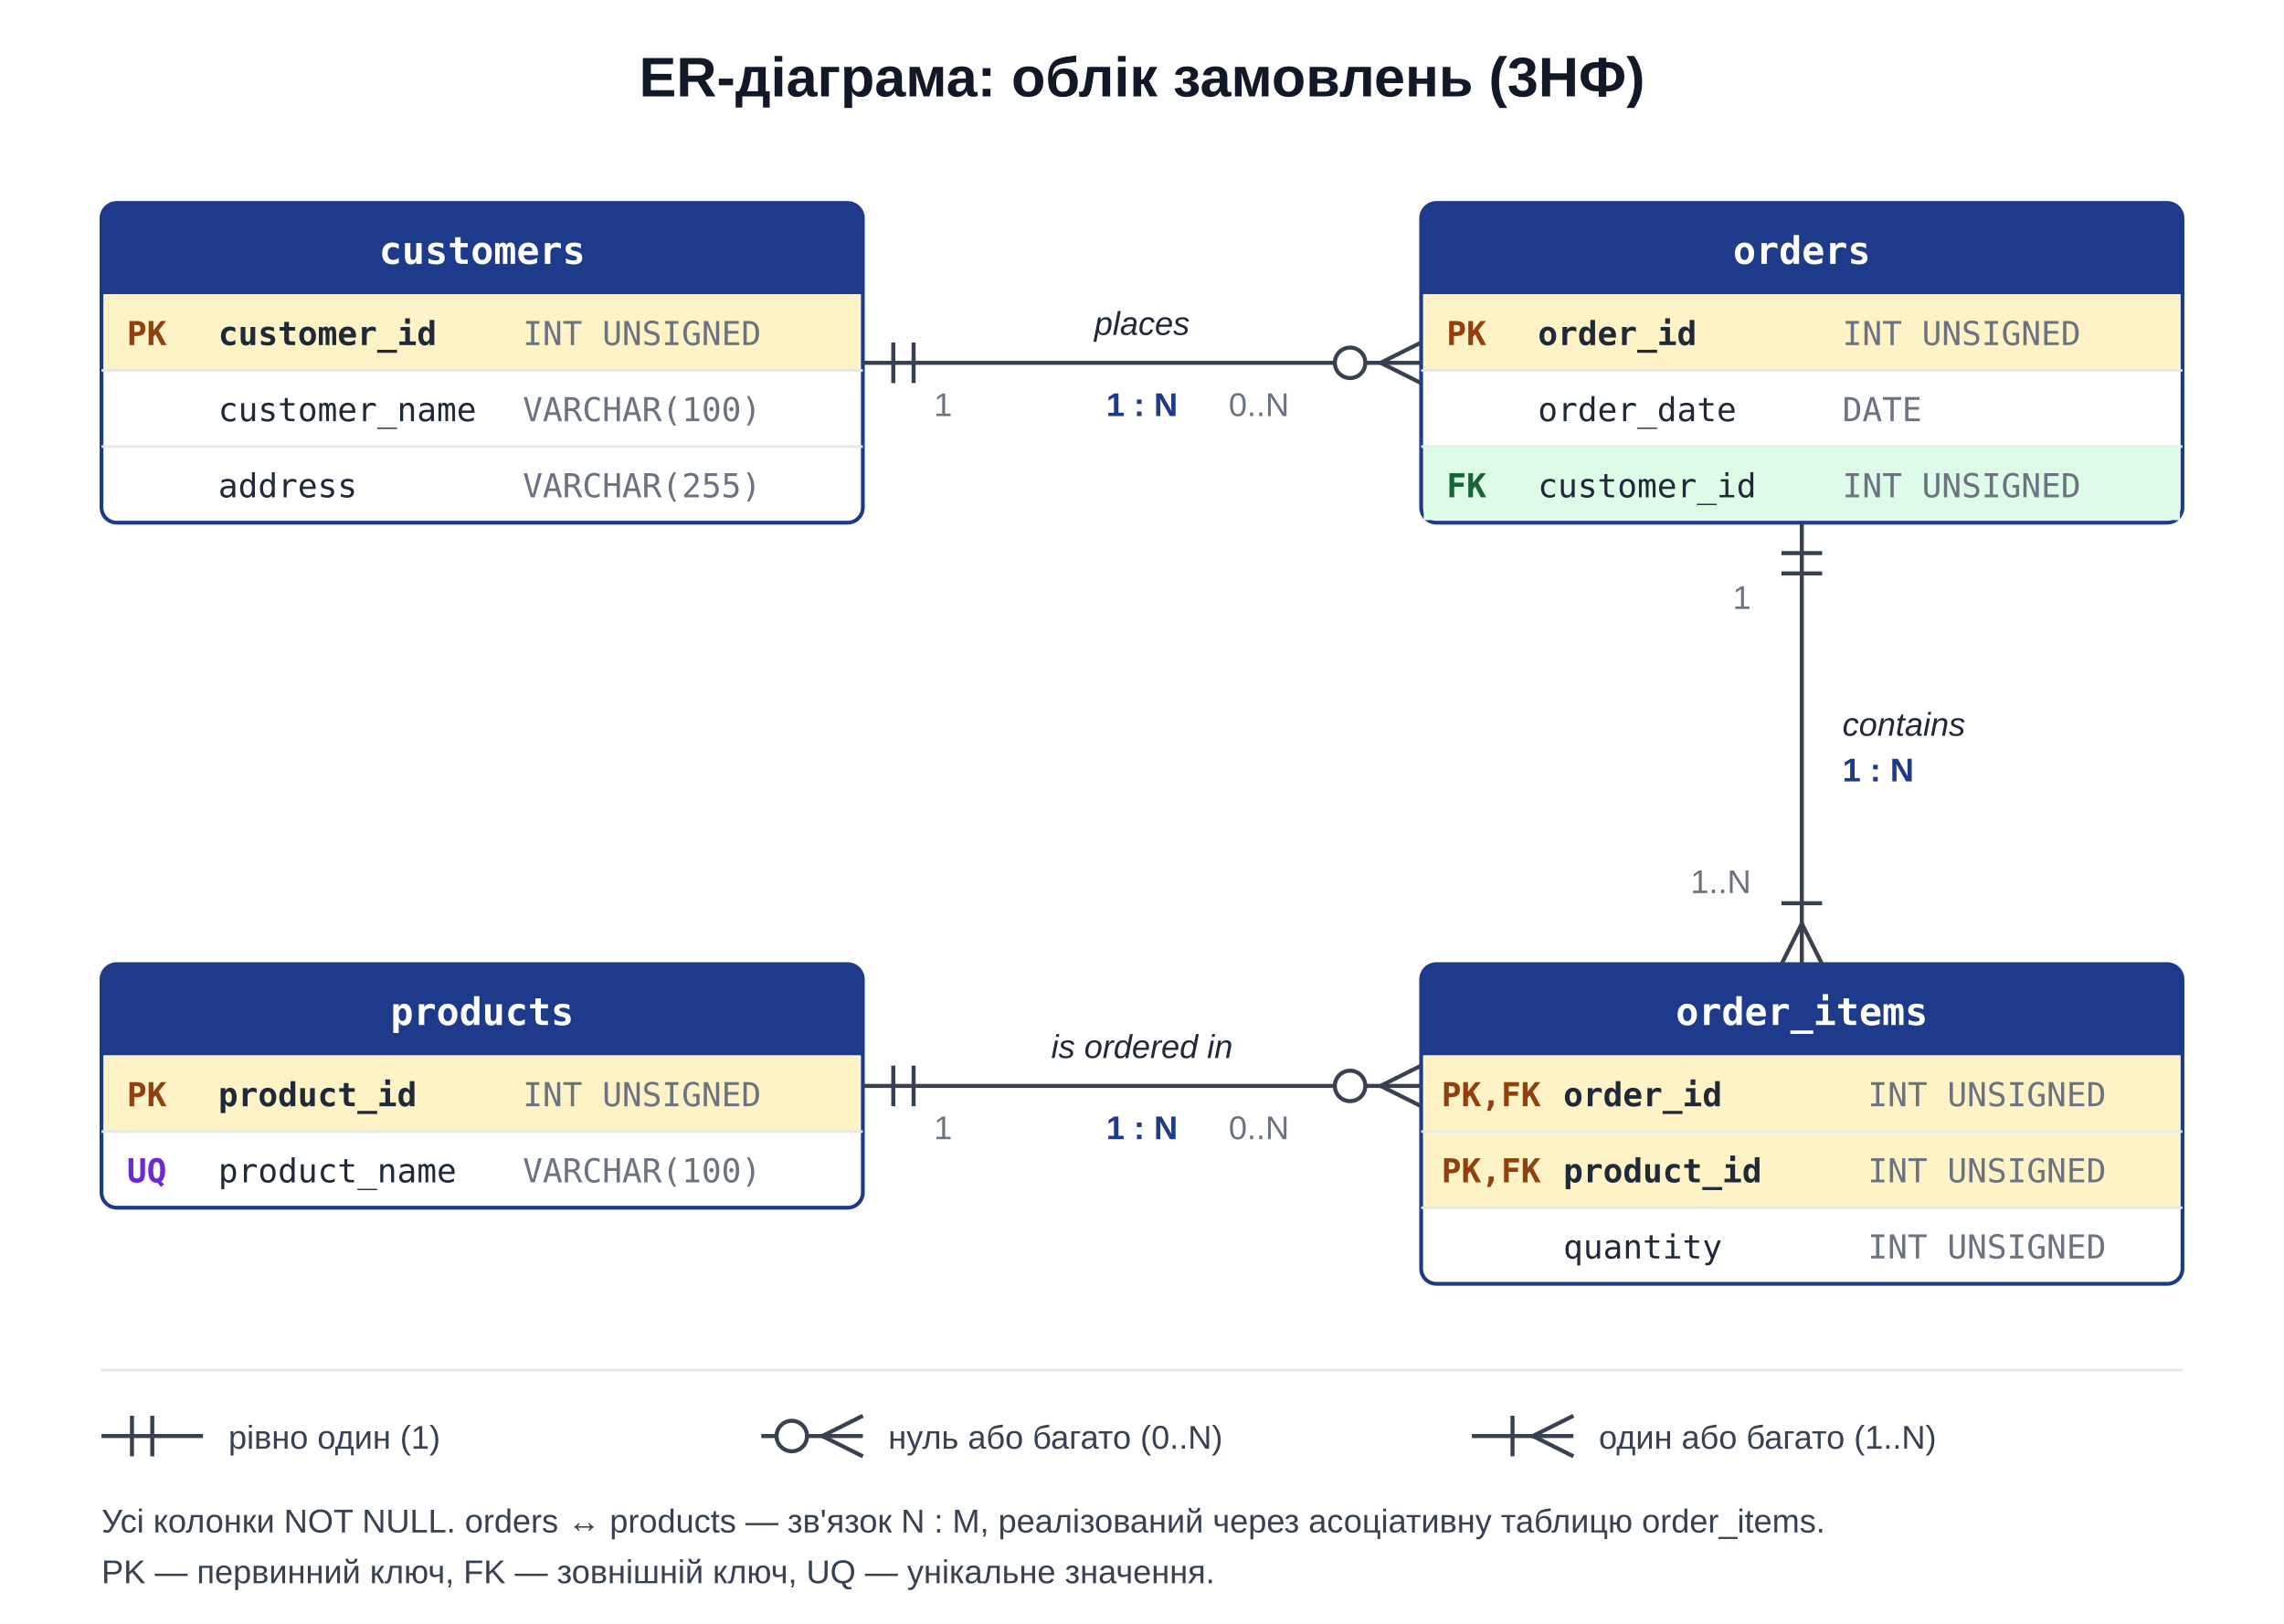
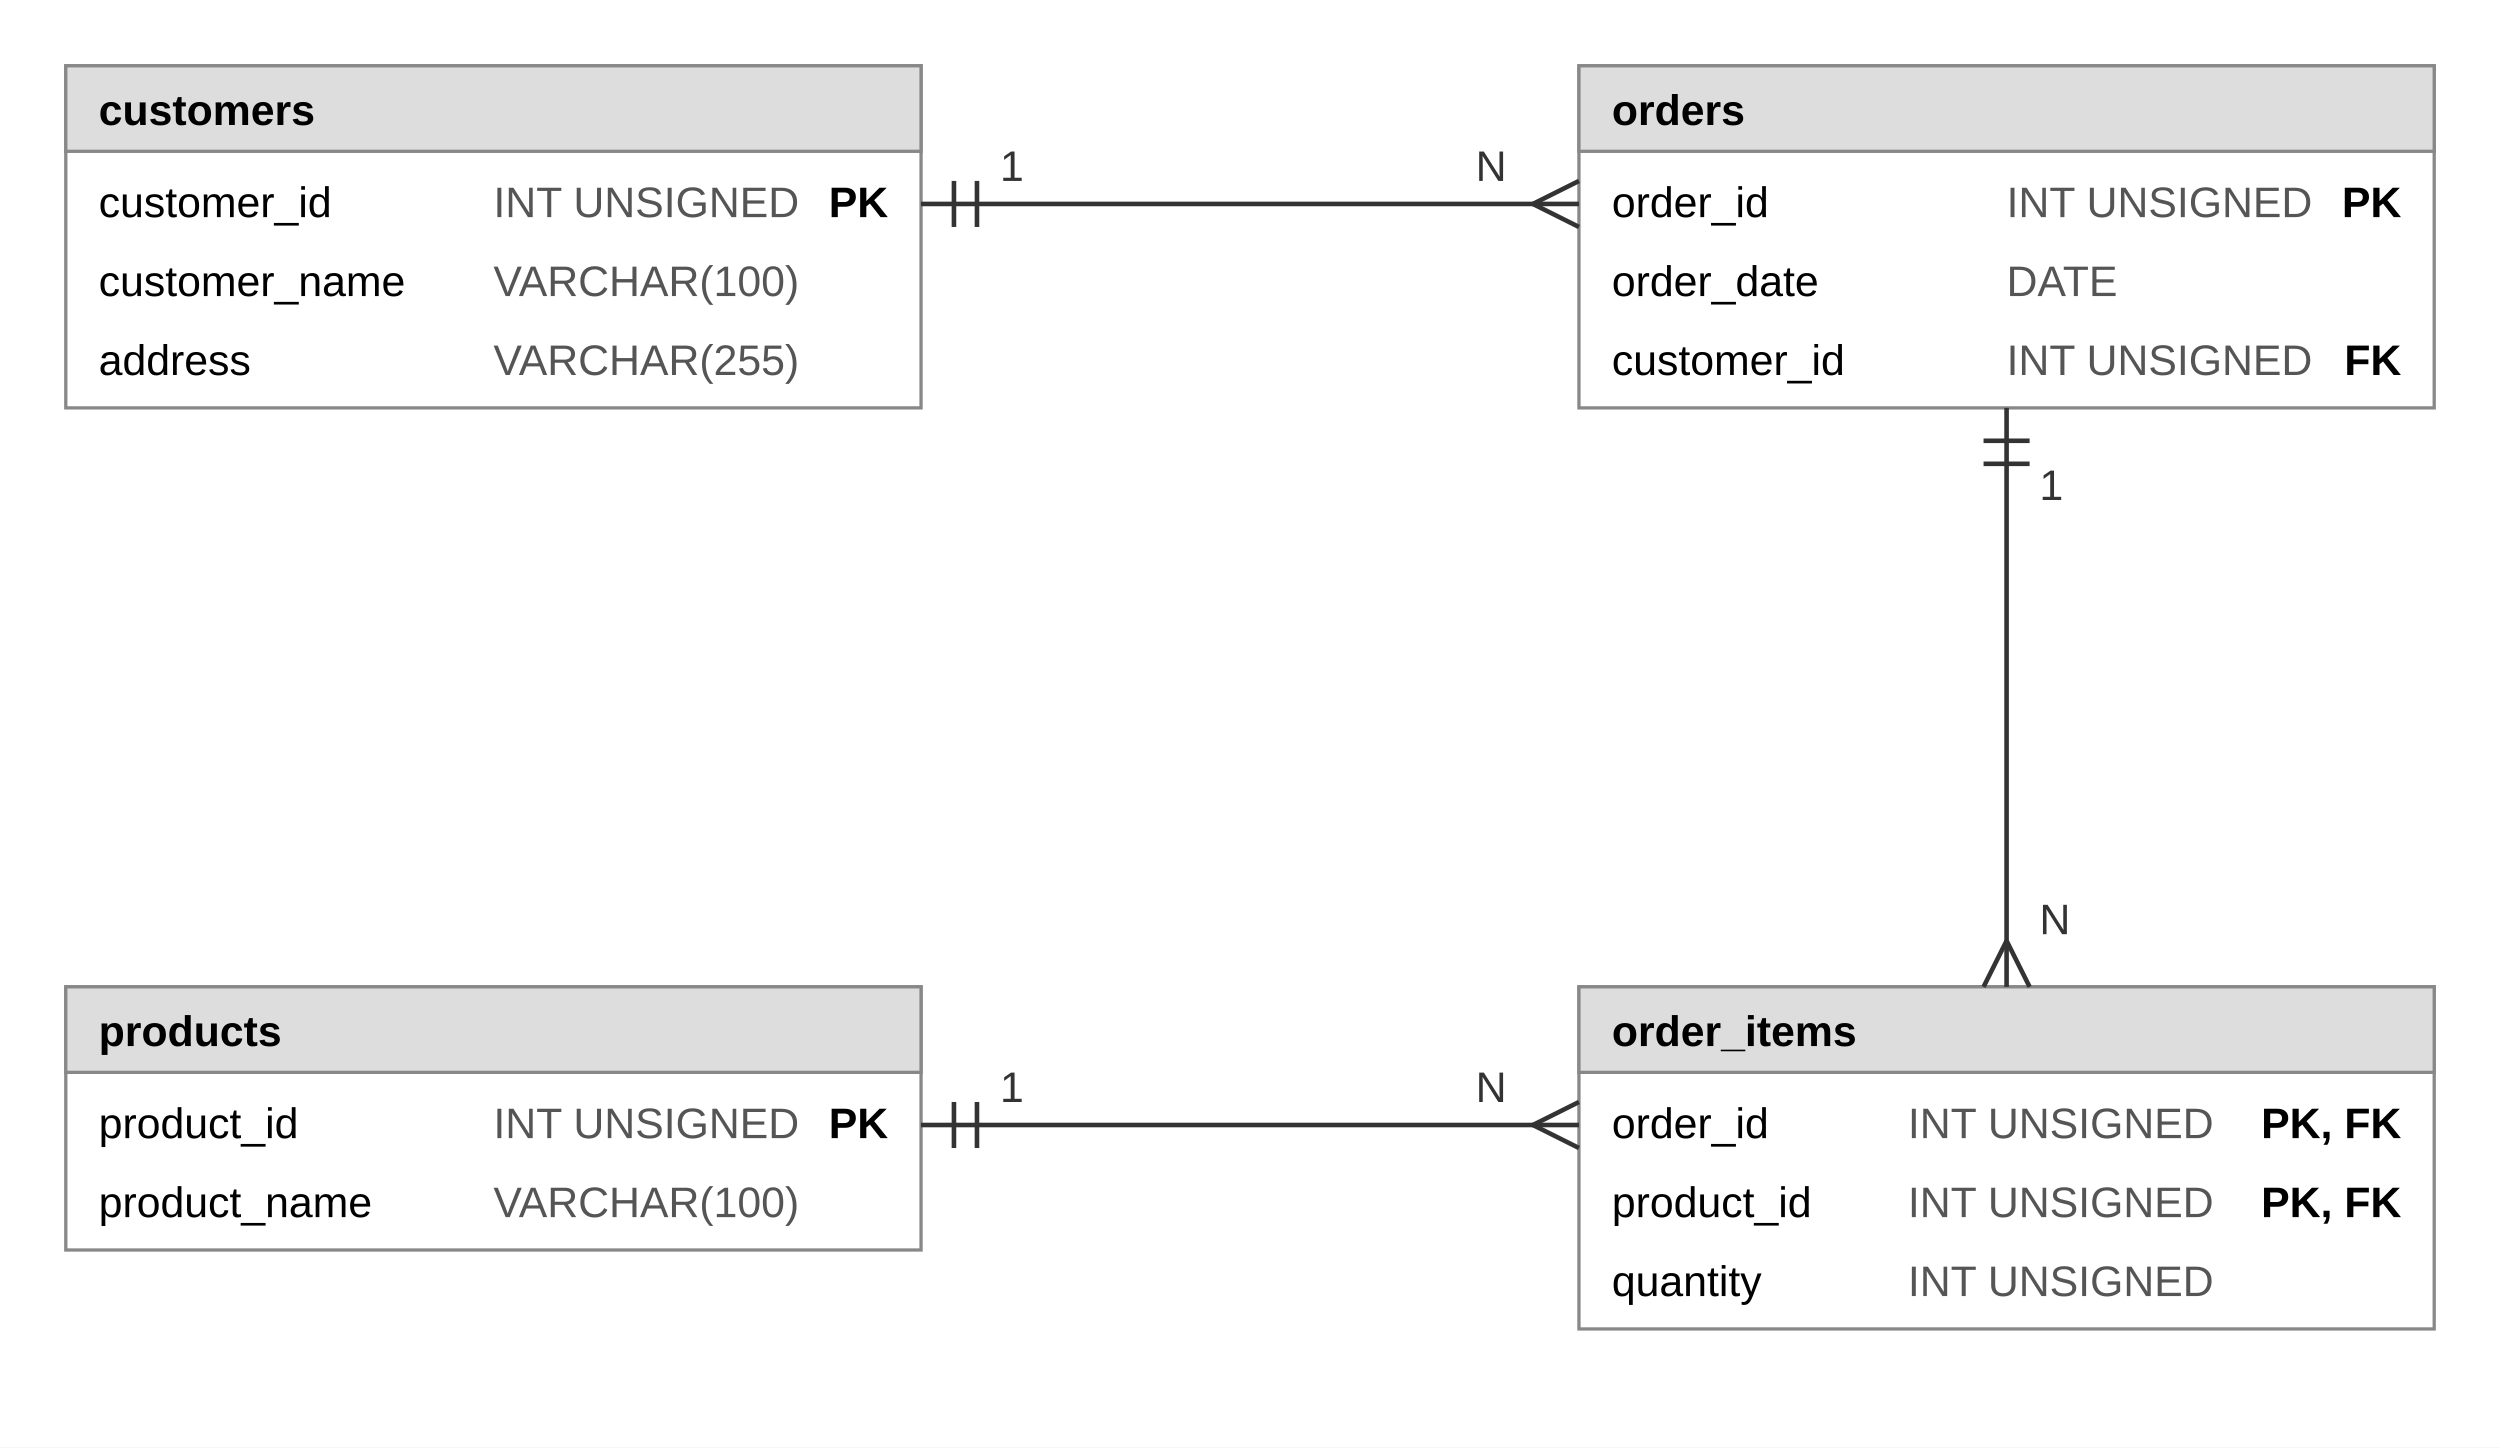
- <svg xmlns="http://www.w3.org/2000/svg" viewBox="0 0 900 640" width="900" height="640" font-family="Segoe UI, Arial, sans-serif">
-   <rect width="900" height="640" fill="#ffffff" />
-   <text x="450" y="38" text-anchor="middle" font-size="22" font-weight="bold" fill="#111827">ER-діаграма: облік замовлень (3НФ)</text>
-   <g font-family="Consolas, monospace" font-size="13" fill="#1f2937">
-     <rect x="40" y="80" width="300" height="126" rx="6" fill="#ffffff" stroke="#1e3a8a" stroke-width="1.5" />
-     <path d="M40 116 V86 a6 6 0 0 1 6 -6 H334 a6 6 0 0 1 6 6 V116 Z" fill="#1e3a8a" />
-     <text x="190" y="104" text-anchor="middle" font-size="15" font-weight="bold" fill="#ffffff">customers</text>
-     <rect x="41" y="116" width="298" height="30" fill="#fef3c7" />
-     <text x="50" y="136" font-weight="bold" fill="#92400e">PK</text>
-     <text x="86" y="136" font-weight="bold">customer_id</text>
-     <text x="206" y="136" fill="#6b7280">INT UNSIGNED</text>
-     <line x1="40" y1="146" x2="340" y2="146" stroke="#e5e7eb" />
-     <text x="86" y="166">customer_name</text>
-     <text x="206" y="166" fill="#6b7280">VARCHAR(100)</text>
-     <line x1="40" y1="176" x2="340" y2="176" stroke="#e5e7eb" />
-     <text x="86" y="196">address</text>
-     <text x="206" y="196" fill="#6b7280">VARCHAR(255)</text>
-     <rect x="560" y="80" width="300" height="126" rx="6" fill="#ffffff" stroke="#1e3a8a" stroke-width="1.5" />
-     <path d="M560 116 V86 a6 6 0 0 1 6 -6 H854 a6 6 0 0 1 6 6 V116 Z" fill="#1e3a8a" />
-     <text x="710" y="104" text-anchor="middle" font-size="15" font-weight="bold" fill="#ffffff">orders</text>
-     <rect x="561" y="116" width="298" height="30" fill="#fef3c7" />
-     <text x="570" y="136" font-weight="bold" fill="#92400e">PK</text>
-     <text x="606" y="136" font-weight="bold">order_id</text>
-     <text x="726" y="136" fill="#6b7280">INT UNSIGNED</text>
-     <line x1="560" y1="146" x2="860" y2="146" stroke="#e5e7eb" />
-     <text x="606" y="166">order_date</text>
-     <text x="726" y="166" fill="#6b7280">DATE</text>
-     <line x1="560" y1="176" x2="860" y2="176" stroke="#e5e7eb" />
-     <rect x="561" y="176" width="298" height="29" fill="#dcfce7" />
-     <text x="570" y="196" font-weight="bold" fill="#166534">FK</text>
-     <text x="606" y="196">customer_id</text>
-     <text x="726" y="196" fill="#6b7280">INT UNSIGNED</text>
-     <rect x="40" y="380" width="300" height="96" rx="6" fill="#ffffff" stroke="#1e3a8a" stroke-width="1.5" />
-     <path d="M40 416 V386 a6 6 0 0 1 6 -6 H334 a6 6 0 0 1 6 6 V416 Z" fill="#1e3a8a" />
-     <text x="190" y="404" text-anchor="middle" font-size="15" font-weight="bold" fill="#ffffff">products</text>
-     <rect x="41" y="416" width="298" height="30" fill="#fef3c7" />
-     <text x="50" y="436" font-weight="bold" fill="#92400e">PK</text>
-     <text x="86" y="436" font-weight="bold">product_id</text>
-     <text x="206" y="436" fill="#6b7280">INT UNSIGNED</text>
-     <line x1="40" y1="446" x2="340" y2="446" stroke="#e5e7eb" />
-     <text x="50" y="466" font-weight="bold" fill="#6d28d9">UQ</text>
-     <text x="86" y="466">product_name</text>
-     <text x="206" y="466" fill="#6b7280">VARCHAR(100)</text>
-     <rect x="560" y="380" width="300" height="126" rx="6" fill="#ffffff" stroke="#1e3a8a" stroke-width="1.5" />
-     <path d="M560 416 V386 a6 6 0 0 1 6 -6 H854 a6 6 0 0 1 6 6 V416 Z" fill="#1e3a8a" />
-     <text x="710" y="404" text-anchor="middle" font-size="15" font-weight="bold" fill="#ffffff">order_items</text>
-     <rect x="561" y="416" width="298" height="60" fill="#fef3c7" />
-     <text x="568" y="436" font-weight="bold" fill="#92400e">PK,FK</text>
-     <text x="616" y="436" font-weight="bold">order_id</text>
-     <text x="736" y="436" fill="#6b7280">INT UNSIGNED</text>
-     <line x1="560" y1="446" x2="860" y2="446" stroke="#e5e7eb" />
-     <text x="568" y="466" font-weight="bold" fill="#92400e">PK,FK</text>
-     <text x="616" y="466" font-weight="bold">product_id</text>
-     <text x="736" y="466" fill="#6b7280">INT UNSIGNED</text>
-     <line x1="560" y1="476" x2="860" y2="476" stroke="#e5e7eb" />
-     <text x="616" y="496">quantity</text>
-     <text x="736" y="496" fill="#6b7280">INT UNSIGNED</text>
+ <svg xmlns="http://www.w3.org/2000/svg" viewBox="0 0 760 440" width="760" height="440" font-family="Arial, sans-serif" font-size="13">
+   <rect width="760" height="440" fill="#ffffff" />
+   <g fill="#000000">
+     <rect x="20" y="20" width="260" height="104" fill="#ffffff" stroke="#888888" />
+     <rect x="20" y="20" width="260" height="26" fill="#dddddd" stroke="#888888" />
+     <text x="30" y="38" font-weight="bold">customers</text>
+     <text x="30" y="66">customer_id</text>
+     <text x="150" y="66" fill="#555555">INT UNSIGNED</text>
+     <text x="270" y="66" text-anchor="end" font-weight="bold">PK</text>
+     <text x="30" y="90">customer_name</text>
+     <text x="150" y="90" fill="#555555">VARCHAR(100)</text>
+     <text x="30" y="114">address</text>
+     <text x="150" y="114" fill="#555555">VARCHAR(255)</text>
+     <rect x="480" y="20" width="260" height="104" fill="#ffffff" stroke="#888888" />
+     <rect x="480" y="20" width="260" height="26" fill="#dddddd" stroke="#888888" />
+     <text x="490" y="38" font-weight="bold">orders</text>
+     <text x="490" y="66">order_id</text>
+     <text x="610" y="66" fill="#555555">INT UNSIGNED</text>
+     <text x="730" y="66" text-anchor="end" font-weight="bold">PK</text>
+     <text x="490" y="90">order_date</text>
+     <text x="610" y="90" fill="#555555">DATE</text>
+     <text x="490" y="114">customer_id</text>
+     <text x="610" y="114" fill="#555555">INT UNSIGNED</text>
+     <text x="730" y="114" text-anchor="end" font-weight="bold">FK</text>
+     <rect x="20" y="300" width="260" height="80" fill="#ffffff" stroke="#888888" />
+     <rect x="20" y="300" width="260" height="26" fill="#dddddd" stroke="#888888" />
+     <text x="30" y="318" font-weight="bold">products</text>
+     <text x="30" y="346">product_id</text>
+     <text x="150" y="346" fill="#555555">INT UNSIGNED</text>
+     <text x="270" y="346" text-anchor="end" font-weight="bold">PK</text>
+     <text x="30" y="370">product_name</text>
+     <text x="150" y="370" fill="#555555">VARCHAR(100)</text>
+     <rect x="480" y="300" width="260" height="104" fill="#ffffff" stroke="#888888" />
+     <rect x="480" y="300" width="260" height="26" fill="#dddddd" stroke="#888888" />
+     <text x="490" y="318" font-weight="bold">order_items</text>
+     <text x="490" y="346">order_id</text>
+     <text x="580" y="346" fill="#555555">INT UNSIGNED</text>
+     <text x="730" y="346" text-anchor="end" font-weight="bold">PK, FK</text>
+     <text x="490" y="370">product_id</text>
+     <text x="580" y="370" fill="#555555">INT UNSIGNED</text>
+     <text x="730" y="370" text-anchor="end" font-weight="bold">PK, FK</text>
+     <text x="490" y="394">quantity</text>
+     <text x="580" y="394" fill="#555555">INT UNSIGNED</text>
  </g>
-   <g stroke="#374151" stroke-width="1.6" fill="none">
-     <line x1="340" y1="143" x2="560" y2="143" />
-     <line x1="352" y1="135" x2="352" y2="151" />
-     <line x1="360" y1="135" x2="360" y2="151" />
-     <circle cx="532" cy="143" r="6" fill="#ffffff" />
-     <line x1="544" y1="143" x2="560" y2="135" />
-     <line x1="544" y1="143" x2="560" y2="151" />
-     <line x1="710" y1="206" x2="710" y2="380" />
-     <line x1="702" y1="218" x2="718" y2="218" />
-     <line x1="702" y1="226" x2="718" y2="226" />
-     <line x1="702" y1="356" x2="718" y2="356" />
-     <line x1="710" y1="364" x2="702" y2="380" />
-     <line x1="710" y1="364" x2="718" y2="380" />
-     <line x1="340" y1="428" x2="560" y2="428" />
-     <line x1="352" y1="420" x2="352" y2="436" />
-     <line x1="360" y1="420" x2="360" y2="436" />
-     <circle cx="532" cy="428" r="6" fill="#ffffff" />
-     <line x1="544" y1="428" x2="560" y2="420" />
-     <line x1="544" y1="428" x2="560" y2="436" />
+   <g stroke="#333333" stroke-width="1.4" fill="none">
+     <line x1="280" y1="62" x2="480" y2="62" />
+     <line x1="290" y1="55" x2="290" y2="69" />
+     <line x1="297" y1="55" x2="297" y2="69" />
+     <line x1="466" y1="62" x2="480" y2="55" />
+     <line x1="466" y1="62" x2="480" y2="69" />
+     <line x1="610" y1="124" x2="610" y2="300" />
+     <line x1="603" y1="134" x2="617" y2="134" />
+     <line x1="603" y1="141" x2="617" y2="141" />
+     <line x1="610" y1="286" x2="603" y2="300" />
+     <line x1="610" y1="286" x2="617" y2="300" />
+     <line x1="280" y1="342" x2="480" y2="342" />
+     <line x1="290" y1="335" x2="290" y2="349" />
+     <line x1="297" y1="335" x2="297" y2="349" />
+     <line x1="466" y1="342" x2="480" y2="335" />
+     <line x1="466" y1="342" x2="480" y2="349" />
  </g>
-   <g font-size="13" fill="#1f2937">
-     <text x="450" y="132" text-anchor="middle" font-style="italic">places</text>
-     <text x="450" y="164" text-anchor="middle" font-weight="bold" fill="#1e3a8a">1 : N</text>
-     <text x="368" y="164" fill="#6b7280">1</text>
-     <text x="508" y="164" fill="#6b7280" text-anchor="end">0..N</text>
-     <text x="726" y="290" font-style="italic">contains</text>
-     <text x="726" y="308" font-weight="bold" fill="#1e3a8a">1 : N</text>
-     <text x="690" y="240" fill="#6b7280" text-anchor="end">1</text>
-     <text x="690" y="352" fill="#6b7280" text-anchor="end">1..N</text>
-     <text x="450" y="417" text-anchor="middle" font-style="italic">is ordered in</text>
-     <text x="450" y="449" text-anchor="middle" font-weight="bold" fill="#1e3a8a">1 : N</text>
-     <text x="368" y="449" fill="#6b7280">1</text>
-     <text x="508" y="449" fill="#6b7280" text-anchor="end">0..N</text>
-   </g>
-   <g font-size="13" fill="#374151">
-     <line x1="40" y1="540" x2="860" y2="540" stroke="#e5e7eb" />
-     <g stroke="#374151" stroke-width="1.6" fill="none">
-       <line x1="40" y1="566" x2="80" y2="566" />
-       <line x1="52" y1="558" x2="52" y2="574" />
-       <line x1="60" y1="558" x2="60" y2="574" />
-       <line x1="300" y1="566" x2="340" y2="566" />
-       <circle cx="312" cy="566" r="6" fill="#ffffff" />
-       <line x1="324" y1="566" x2="340" y2="558" />
-       <line x1="324" y1="566" x2="340" y2="574" />
-       <line x1="580" y1="566" x2="620" y2="566" />
-       <line x1="596" y1="558" x2="596" y2="574" />
-       <line x1="604" y1="566" x2="620" y2="558" />
-       <line x1="604" y1="566" x2="620" y2="574" />
-     </g>
-     <text x="90" y="571">рівно один (1)</text>
-     <text x="350" y="571">нуль або багато (0..N)</text>
-     <text x="630" y="571">один або багато (1..N)</text>
-     <text x="40" y="604">Усі колонки NOT NULL. orders ↔ products — зв'язок N : M, реалізований через асоціативну таблицю order_items.</text>
-     <text x="40" y="624">PK — первинний ключ, FK — зовнішній ключ, UQ — унікальне значення.</text>
+   <g fill="#333333">
+     <text x="304" y="55">1</text>
+     <text x="458" y="55" text-anchor="end">N</text>
+     <text x="620" y="152">1</text>
+     <text x="620" y="284">N</text>
+     <text x="304" y="335">1</text>
+     <text x="458" y="335" text-anchor="end">N</text>
  </g>
</svg>
